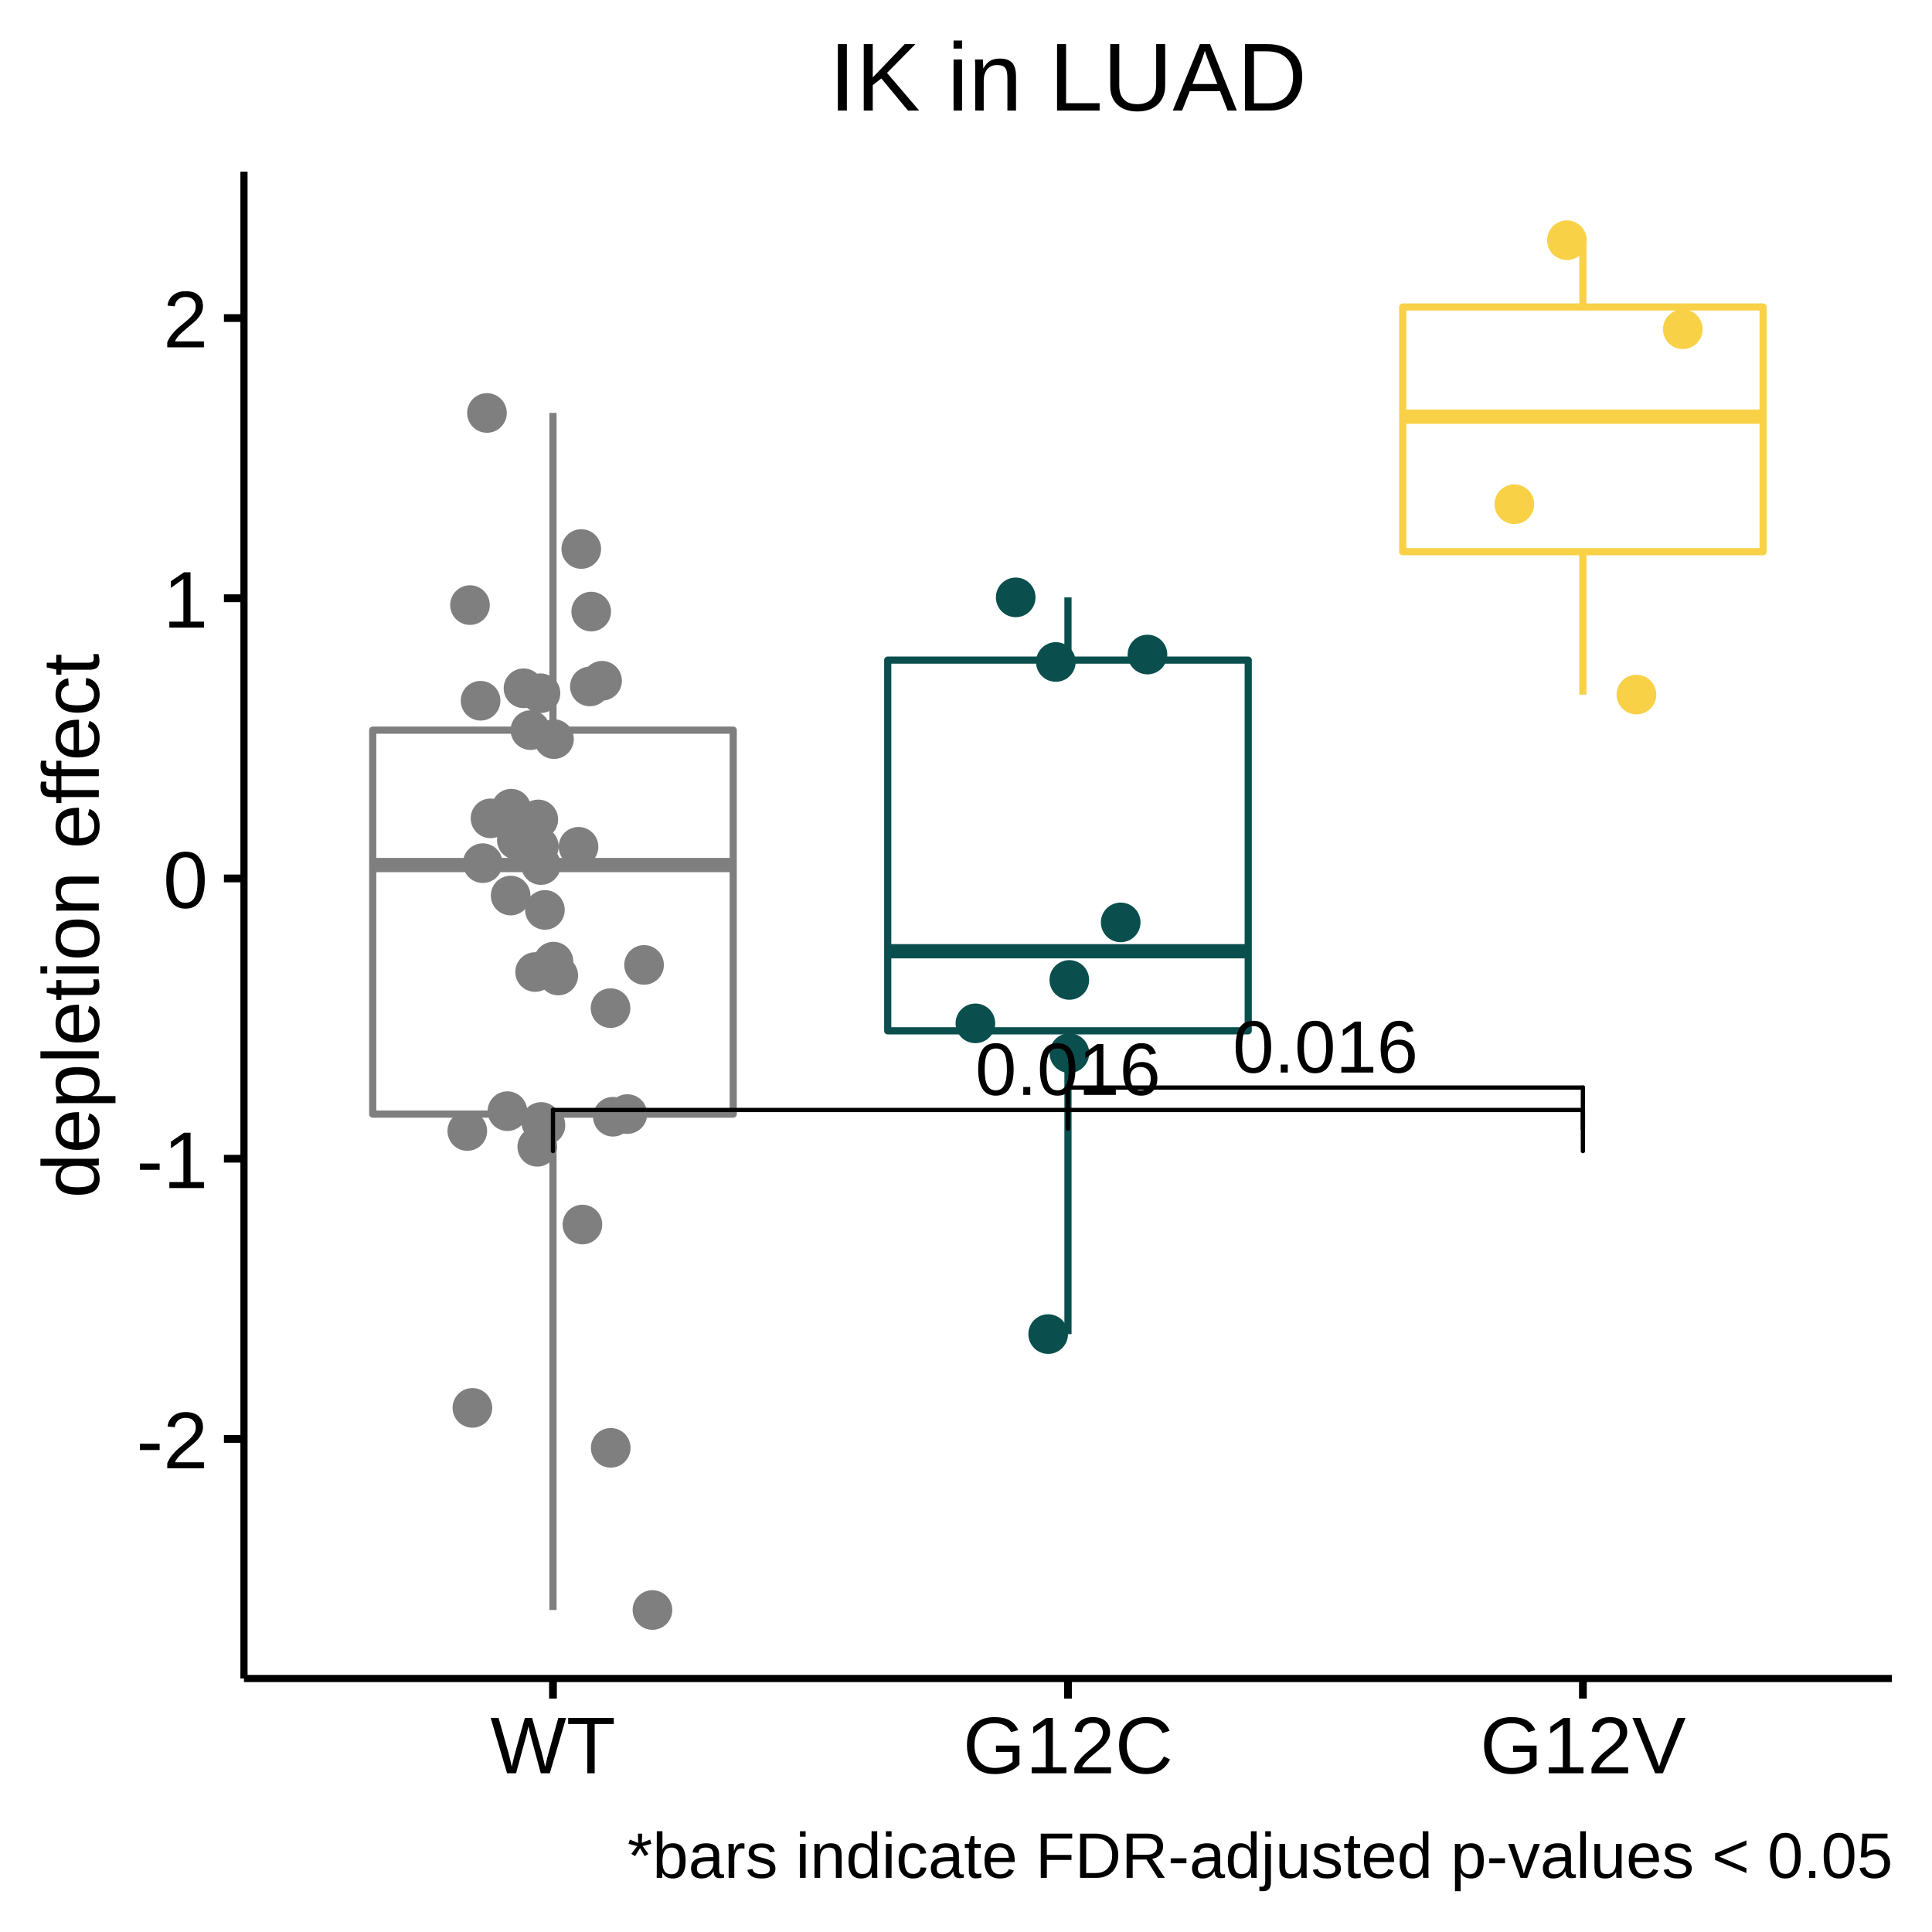
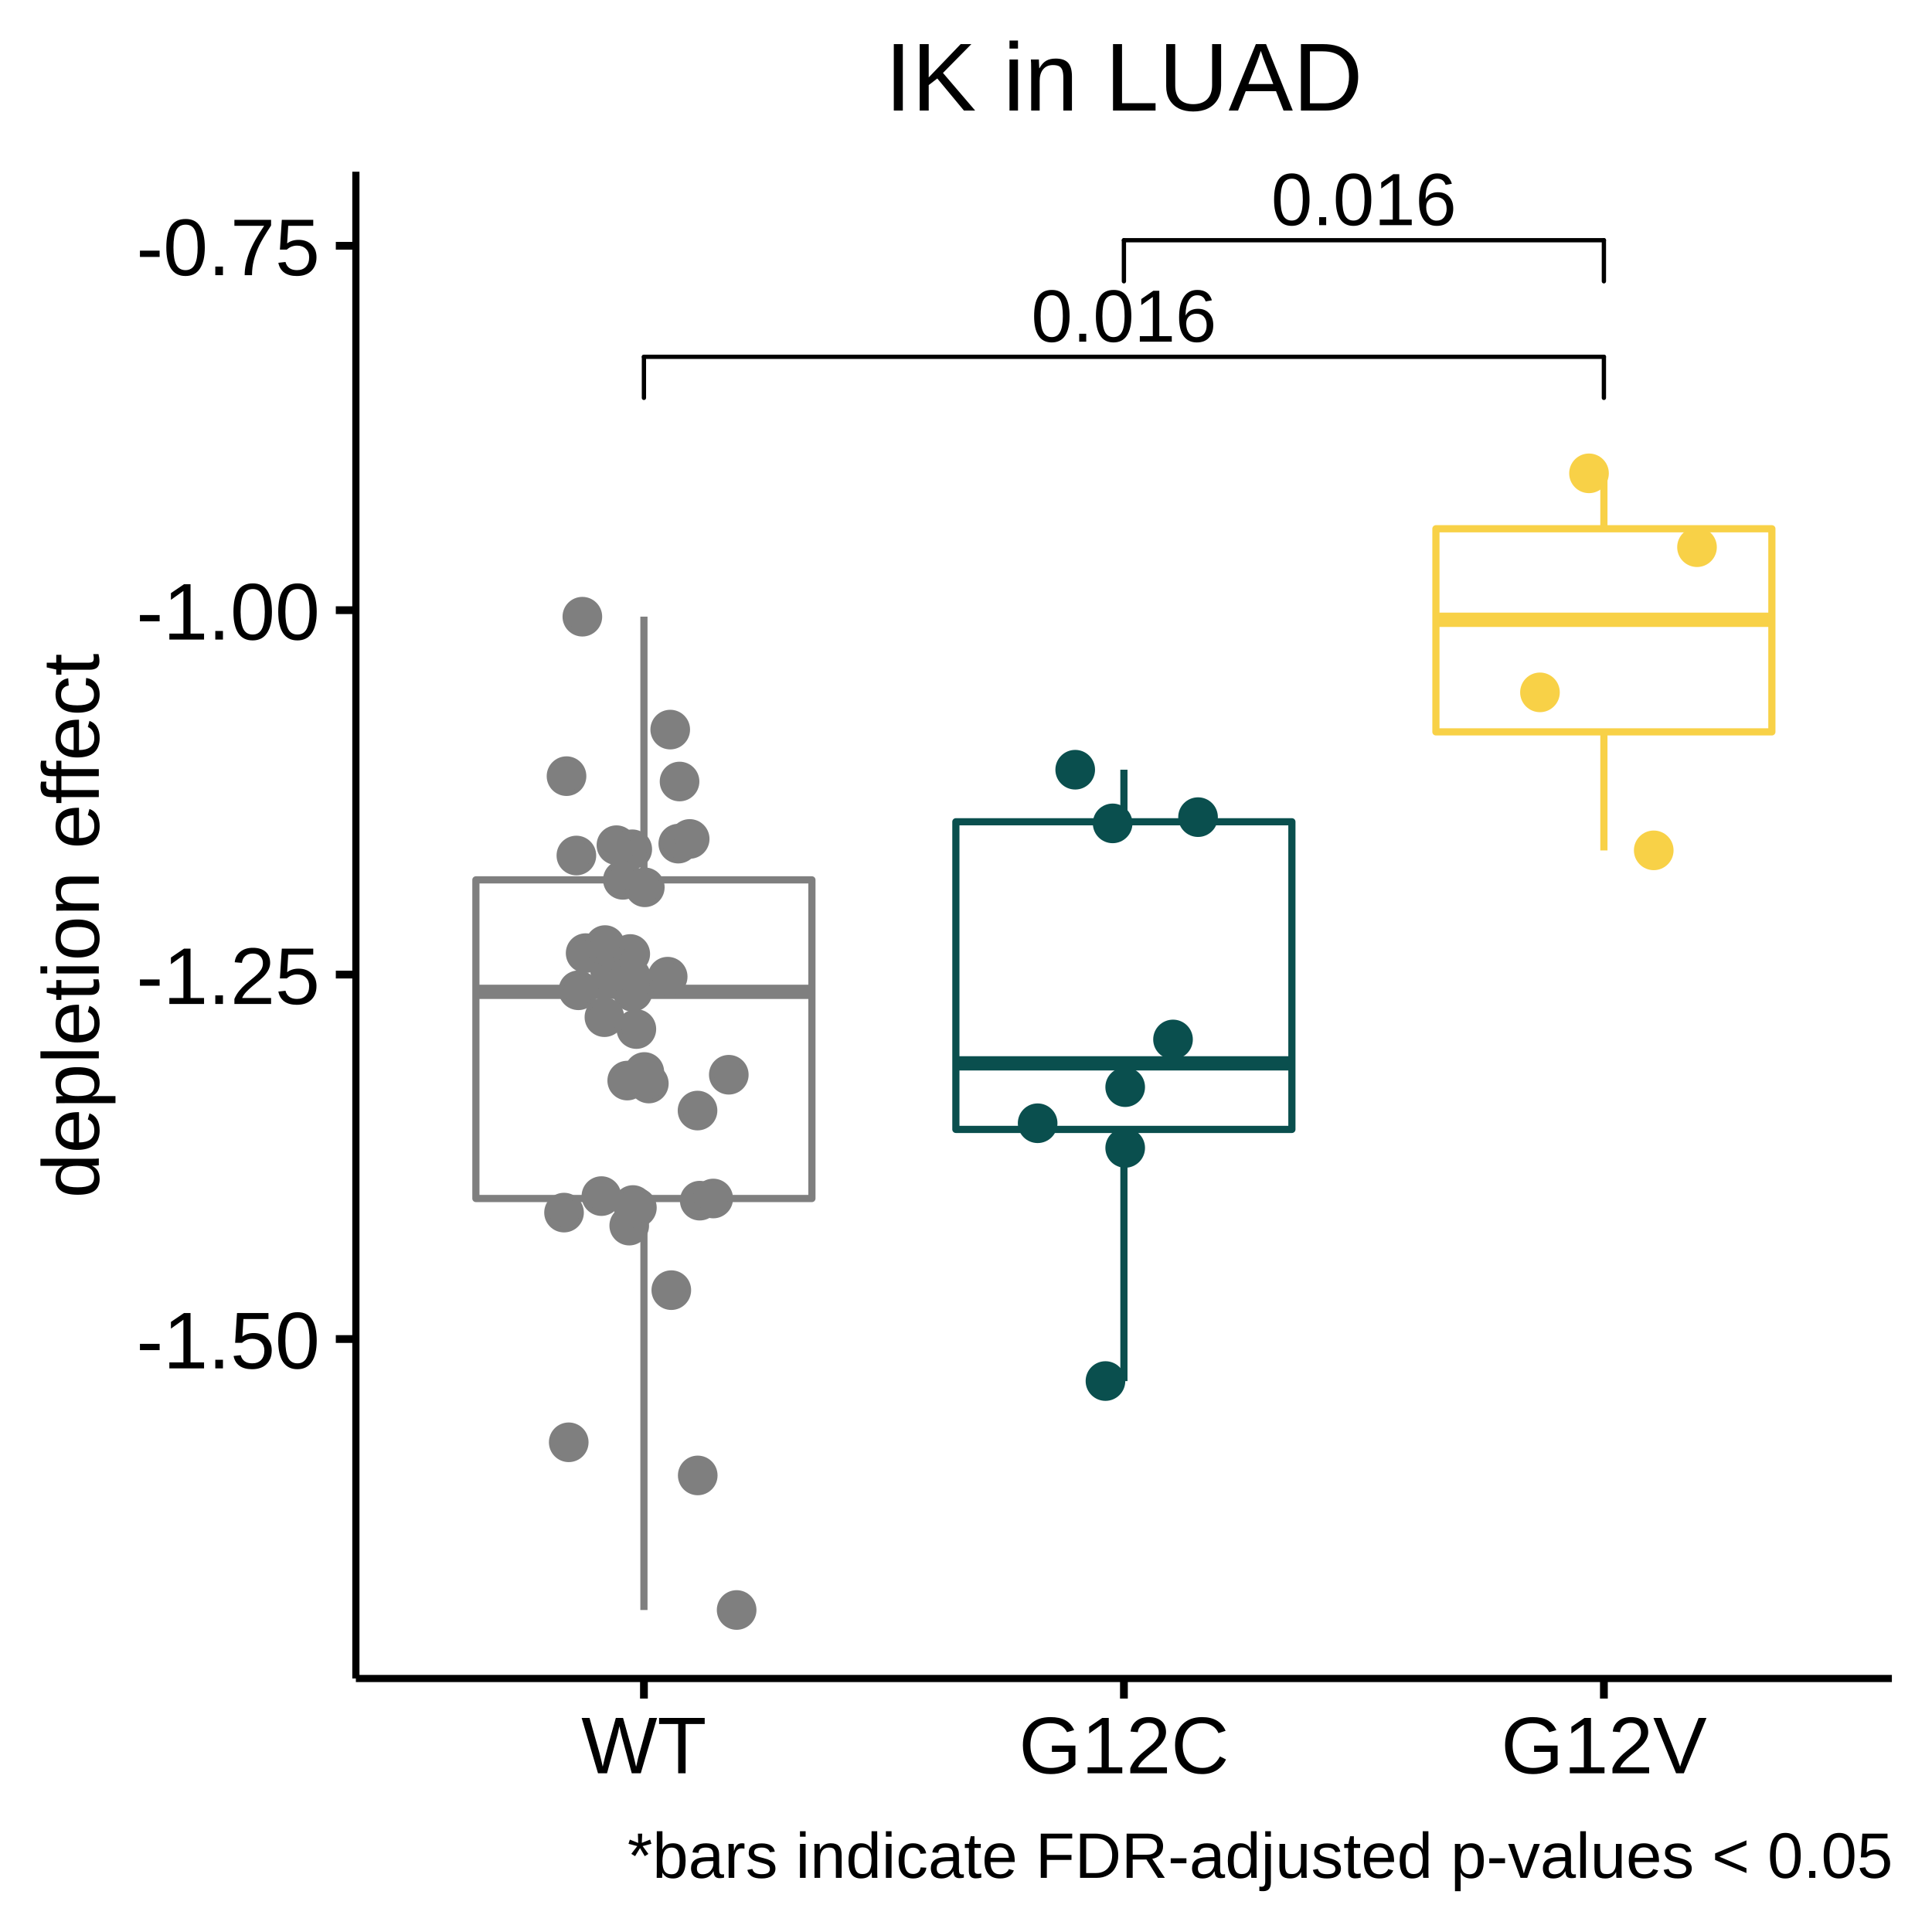
<svg xmlns="http://www.w3.org/2000/svg" viewBox="0 0 288.00 288.00">
  <defs>
    <style type="text/css">
    line, polyline, polygon, path, rect, circle {
      fill: none;
      stroke: #000000;
      stroke-linecap: round;
      stroke-linejoin: round;
      stroke-miterlimit: 10.00;
    }
  </style>
  </defs>
  <rect width="100%" height="100%" style="stroke: none; fill: #FFFFFF;" />
  <rect x="0.00" y="0.00" width="288.00" height="288.00" style="stroke-width: 1.16; stroke: #FFFFFF; fill: #FFFFFF;" />
  <defs>
-     <clipPath id="cpMzYuMzd8MjgyLjAyfDI1MC4yMXwyNS42MA==">
-       <rect x="36.37" y="25.60" width="245.65" height="224.62" />
+     <clipPath id="cpNTMuMDV8MjgyLjAyfDI1MC4yMXwyNS42MA==">
+       <rect x="53.05" y="25.60" width="228.97" height="224.62" />
    </clipPath>
  </defs>
-   <rect x="36.37" y="25.60" width="245.65" height="224.62" style="stroke-width: 1.16; stroke: none; fill: #FFFFFF;" clip-path="url(#cpMzYuMzd8MjgyLjAyfDI1MC4yMXwyNS42MA==)" />
-   <line x1="82.43" y1="108.84" x2="82.43" y2="61.55" style="stroke-width: 1.07; stroke: #7F7F7F; stroke-linecap: butt;" clip-path="url(#cpMzYuMzd8MjgyLjAyfDI1MC4yMXwyNS42MA==)" />
-   <line x1="82.43" y1="166.08" x2="82.43" y2="240.00" style="stroke-width: 1.07; stroke: #7F7F7F; stroke-linecap: butt;" clip-path="url(#cpMzYuMzd8MjgyLjAyfDI1MC4yMXwyNS42MA==)" />
-   <polygon points="55.56,108.84 55.56,166.08 109.30,166.08 109.30,108.84 55.56,108.84 " style="stroke-width: 1.07; stroke: #7F7F7F; fill: #FFFFFF;" clip-path="url(#cpMzYuMzd8MjgyLjAyfDI1MC4yMXwyNS42MA==)" />
-   <line x1="55.56" y1="128.95" x2="109.30" y2="128.95" style="stroke-width: 2.13; stroke: #7F7F7F; stroke-linecap: butt;" clip-path="url(#cpMzYuMzd8MjgyLjAyfDI1MC4yMXwyNS42MA==)" />
-   <line x1="159.20" y1="98.40" x2="159.20" y2="89.05" style="stroke-width: 1.07; stroke: #0A4F4E; stroke-linecap: butt;" clip-path="url(#cpMzYuMzd8MjgyLjAyfDI1MC4yMXwyNS42MA==)" />
-   <line x1="159.20" y1="153.66" x2="159.20" y2="198.88" style="stroke-width: 1.07; stroke: #0A4F4E; stroke-linecap: butt;" clip-path="url(#cpMzYuMzd8MjgyLjAyfDI1MC4yMXwyNS42MA==)" />
-   <polygon points="132.33,98.40 132.33,153.66 186.07,153.66 186.07,98.40 132.33,98.40 " style="stroke-width: 1.07; stroke: #0A4F4E; fill: #FFFFFF;" clip-path="url(#cpMzYuMzd8MjgyLjAyfDI1MC4yMXwyNS42MA==)" />
-   <line x1="132.33" y1="141.80" x2="186.07" y2="141.80" style="stroke-width: 2.13; stroke: #0A4F4E; stroke-linecap: butt;" clip-path="url(#cpMzYuMzd8MjgyLjAyfDI1MC4yMXwyNS42MA==)" />
-   <line x1="235.96" y1="45.76" x2="235.96" y2="35.82" style="stroke-width: 1.07; stroke: #F8D147; stroke-linecap: butt;" clip-path="url(#cpMzYuMzd8MjgyLjAyfDI1MC4yMXwyNS42MA==)" />
-   <line x1="235.96" y1="82.24" x2="235.96" y2="103.55" style="stroke-width: 1.07; stroke: #F8D147; stroke-linecap: butt;" clip-path="url(#cpMzYuMzd8MjgyLjAyfDI1MC4yMXwyNS42MA==)" />
-   <polygon points="209.10,45.76 209.10,82.24 262.83,82.24 262.83,45.76 209.10,45.76 " style="stroke-width: 1.07; stroke: #F8D147; fill: #FFFFFF;" clip-path="url(#cpMzYuMzd8MjgyLjAyfDI1MC4yMXwyNS42MA==)" />
-   <line x1="209.10" y1="62.11" x2="262.83" y2="62.11" style="stroke-width: 2.13; stroke: #F8D147; stroke-linecap: butt;" clip-path="url(#cpMzYuMzd8MjgyLjAyfDI1MC4yMXwyNS42MA==)" />
-   <circle cx="80.63" cy="128.95" r="1.95pt" style="stroke-width: 0.71; stroke: #7F7F7F; fill: #7F7F7F;" clip-path="url(#cpMzYuMzd8MjgyLjAyfDI1MC4yMXwyNS42MA==)" />
-   <circle cx="82.51" cy="143.35" r="1.95pt" style="stroke-width: 0.71; stroke: #7F7F7F; fill: #7F7F7F;" clip-path="url(#cpMzYuMzd8MjgyLjAyfDI1MC4yMXwyNS42MA==)" />
-   <circle cx="91.36" cy="166.47" r="1.95pt" style="stroke-width: 0.71; stroke: #7F7F7F; fill: #7F7F7F;" clip-path="url(#cpMzYuMzd8MjgyLjAyfDI1MC4yMXwyNS42MA==)" />
-   <circle cx="225.74" cy="75.16" r="1.95pt" style="stroke-width: 0.71; stroke: #F8D147; fill: #F8D147;" clip-path="url(#cpMzYuMzd8MjgyLjAyfDI1MC4yMXwyNS42MA==)" />
-   <circle cx="87.93" cy="102.33" r="1.95pt" style="stroke-width: 0.71; stroke: #7F7F7F; fill: #7F7F7F;" clip-path="url(#cpMzYuMzd8MjgyLjAyfDI1MC4yMXwyNS42MA==)" />
-   <circle cx="159.41" cy="156.99" r="1.95pt" style="stroke-width: 0.71; stroke: #0A4F4E; fill: #0A4F4E;" clip-path="url(#cpMzYuMzd8MjgyLjAyfDI1MC4yMXwyNS42MA==)" />
-   <circle cx="79.07" cy="108.84" r="1.95pt" style="stroke-width: 0.71; stroke: #7F7F7F; fill: #7F7F7F;" clip-path="url(#cpMzYuMzd8MjgyLjAyfDI1MC4yMXwyNS42MA==)" />
-   <circle cx="86.65" cy="81.84" r="1.95pt" style="stroke-width: 0.71; stroke: #7F7F7F; fill: #7F7F7F;" clip-path="url(#cpMzYuMzd8MjgyLjAyfDI1MC4yMXwyNS42MA==)" />
-   <circle cx="86.82" cy="182.54" r="1.95pt" style="stroke-width: 0.71; stroke: #7F7F7F; fill: #7F7F7F;" clip-path="url(#cpMzYuMzd8MjgyLjAyfDI1MC4yMXwyNS42MA==)" />
-   <circle cx="69.66" cy="168.60" r="1.95pt" style="stroke-width: 0.71; stroke: #7F7F7F; fill: #7F7F7F;" clip-path="url(#cpMzYuMzd8MjgyLjAyfDI1MC4yMXwyNS42MA==)" />
-   <circle cx="91.01" cy="150.28" r="1.95pt" style="stroke-width: 0.71; stroke: #7F7F7F; fill: #7F7F7F;" clip-path="url(#cpMzYuMzd8MjgyLjAyfDI1MC4yMXwyNS42MA==)" />
-   <circle cx="145.40" cy="152.55" r="1.95pt" style="stroke-width: 0.71; stroke: #0A4F4E; fill: #0A4F4E;" clip-path="url(#cpMzYuMzd8MjgyLjAyfDI1MC4yMXwyNS42MA==)" />
-   <circle cx="93.52" cy="166.07" r="1.95pt" style="stroke-width: 0.71; stroke: #7F7F7F; fill: #7F7F7F;" clip-path="url(#cpMzYuMzd8MjgyLjAyfDI1MC4yMXwyNS42MA==)" />
-   <circle cx="86.24" cy="126.23" r="1.95pt" style="stroke-width: 0.71; stroke: #7F7F7F; fill: #7F7F7F;" clip-path="url(#cpMzYuMzd8MjgyLjAyfDI1MC4yMXwyNS42MA==)" />
-   <circle cx="97.26" cy="240.00" r="1.95pt" style="stroke-width: 0.71; stroke: #7F7F7F; fill: #7F7F7F;" clip-path="url(#cpMzYuMzd8MjgyLjAyfDI1MC4yMXwyNS42MA==)" />
-   <circle cx="151.41" cy="89.05" r="1.95pt" style="stroke-width: 0.71; stroke: #0A4F4E; fill: #0A4F4E;" clip-path="url(#cpMzYuMzd8MjgyLjAyfDI1MC4yMXwyNS42MA==)" />
-   <circle cx="171.05" cy="97.57" r="1.95pt" style="stroke-width: 0.71; stroke: #0A4F4E; fill: #0A4F4E;" clip-path="url(#cpMzYuMzd8MjgyLjAyfDI1MC4yMXwyNS42MA==)" />
-   <circle cx="159.40" cy="146.08" r="1.95pt" style="stroke-width: 0.71; stroke: #0A4F4E; fill: #0A4F4E;" clip-path="url(#cpMzYuMzd8MjgyLjAyfDI1MC4yMXwyNS42MA==)" />
-   <circle cx="80.09" cy="170.95" r="1.95pt" style="stroke-width: 0.71; stroke: #7F7F7F; fill: #7F7F7F;" clip-path="url(#cpMzYuMzd8MjgyLjAyfDI1MC4yMXwyNS42MA==)" />
-   <circle cx="89.75" cy="101.48" r="1.95pt" style="stroke-width: 0.71; stroke: #7F7F7F; fill: #7F7F7F;" clip-path="url(#cpMzYuMzd8MjgyLjAyfDI1MC4yMXwyNS42MA==)" />
-   <circle cx="81.23" cy="135.64" r="1.95pt" style="stroke-width: 0.71; stroke: #7F7F7F; fill: #7F7F7F;" clip-path="url(#cpMzYuMzd8MjgyLjAyfDI1MC4yMXwyNS42MA==)" />
-   <circle cx="243.94" cy="103.54" r="1.95pt" style="stroke-width: 0.71; stroke: #F8D147; fill: #F8D147;" clip-path="url(#cpMzYuMzd8MjgyLjAyfDI1MC4yMXwyNS42MA==)" />
-   <circle cx="72.59" cy="61.56" r="1.95pt" style="stroke-width: 0.71; stroke: #7F7F7F; fill: #7F7F7F;" clip-path="url(#cpMzYuMzd8MjgyLjAyfDI1MC4yMXwyNS42MA==)" />
-   <circle cx="250.85" cy="49.08" r="1.95pt" style="stroke-width: 0.71; stroke: #F8D147; fill: #F8D147;" clip-path="url(#cpMzYuMzd8MjgyLjAyfDI1MC4yMXwyNS42MA==)" />
-   <circle cx="233.58" cy="35.81" r="1.95pt" style="stroke-width: 0.71; stroke: #F8D147; fill: #F8D147;" clip-path="url(#cpMzYuMzd8MjgyLjAyfDI1MC4yMXwyNS42MA==)" />
-   <circle cx="96.01" cy="143.84" r="1.95pt" style="stroke-width: 0.71; stroke: #7F7F7F; fill: #7F7F7F;" clip-path="url(#cpMzYuMzd8MjgyLjAyfDI1MC4yMXwyNS42MA==)" />
-   <circle cx="157.39" cy="98.68" r="1.95pt" style="stroke-width: 0.71; stroke: #0A4F4E; fill: #0A4F4E;" clip-path="url(#cpMzYuMzd8MjgyLjAyfDI1MC4yMXwyNS42MA==)" />
-   <circle cx="80.57" cy="103.34" r="1.95pt" style="stroke-width: 0.71; stroke: #7F7F7F; fill: #7F7F7F;" clip-path="url(#cpMzYuMzd8MjgyLjAyfDI1MC4yMXwyNS42MA==)" />
-   <circle cx="77.04" cy="125.21" r="1.95pt" style="stroke-width: 0.71; stroke: #7F7F7F; fill: #7F7F7F;" clip-path="url(#cpMzYuMzd8MjgyLjAyfDI1MC4yMXwyNS42MA==)" />
-   <circle cx="80.24" cy="122.15" r="1.95pt" style="stroke-width: 0.71; stroke: #7F7F7F; fill: #7F7F7F;" clip-path="url(#cpMzYuMzd8MjgyLjAyfDI1MC4yMXwyNS42MA==)" />
-   <circle cx="82.58" cy="110.18" r="1.95pt" style="stroke-width: 0.71; stroke: #7F7F7F; fill: #7F7F7F;" clip-path="url(#cpMzYuMzd8MjgyLjAyfDI1MC4yMXwyNS42MA==)" />
-   <circle cx="73.12" cy="121.99" r="1.95pt" style="stroke-width: 0.71; stroke: #7F7F7F; fill: #7F7F7F;" clip-path="url(#cpMzYuMzd8MjgyLjAyfDI1MC4yMXwyNS42MA==)" />
-   <circle cx="83.22" cy="145.42" r="1.95pt" style="stroke-width: 0.71; stroke: #7F7F7F; fill: #7F7F7F;" clip-path="url(#cpMzYuMzd8MjgyLjAyfDI1MC4yMXwyNS42MA==)" />
-   <circle cx="70.42" cy="209.87" r="1.95pt" style="stroke-width: 0.71; stroke: #7F7F7F; fill: #7F7F7F;" clip-path="url(#cpMzYuMzd8MjgyLjAyfDI1MC4yMXwyNS42MA==)" />
-   <circle cx="71.96" cy="128.67" r="1.95pt" style="stroke-width: 0.71; stroke: #7F7F7F; fill: #7F7F7F;" clip-path="url(#cpMzYuMzd8MjgyLjAyfDI1MC4yMXwyNS42MA==)" />
-   <circle cx="76.12" cy="133.50" r="1.95pt" style="stroke-width: 0.71; stroke: #7F7F7F; fill: #7F7F7F;" clip-path="url(#cpMzYuMzd8MjgyLjAyfDI1MC4yMXwyNS42MA==)" />
-   <circle cx="81.31" cy="167.73" r="1.95pt" style="stroke-width: 0.71; stroke: #7F7F7F; fill: #7F7F7F;" clip-path="url(#cpMzYuMzd8MjgyLjAyfDI1MC4yMXwyNS42MA==)" />
-   <circle cx="70.06" cy="90.20" r="1.95pt" style="stroke-width: 0.71; stroke: #7F7F7F; fill: #7F7F7F;" clip-path="url(#cpMzYuMzd8MjgyLjAyfDI1MC4yMXwyNS42MA==)" />
-   <circle cx="80.33" cy="126.18" r="1.95pt" style="stroke-width: 0.71; stroke: #7F7F7F; fill: #7F7F7F;" clip-path="url(#cpMzYuMzd8MjgyLjAyfDI1MC4yMXwyNS42MA==)" />
-   <circle cx="79.77" cy="144.90" r="1.95pt" style="stroke-width: 0.71; stroke: #7F7F7F; fill: #7F7F7F;" clip-path="url(#cpMzYuMzd8MjgyLjAyfDI1MC4yMXwyNS42MA==)" />
-   <circle cx="156.25" cy="198.87" r="1.95pt" style="stroke-width: 0.71; stroke: #0A4F4E; fill: #0A4F4E;" clip-path="url(#cpMzYuMzd8MjgyLjAyfDI1MC4yMXwyNS42MA==)" />
-   <circle cx="76.21" cy="120.55" r="1.95pt" style="stroke-width: 0.71; stroke: #7F7F7F; fill: #7F7F7F;" clip-path="url(#cpMzYuMzd8MjgyLjAyfDI1MC4yMXwyNS42MA==)" />
-   <circle cx="91.04" cy="215.83" r="1.95pt" style="stroke-width: 0.71; stroke: #7F7F7F; fill: #7F7F7F;" clip-path="url(#cpMzYuMzd8MjgyLjAyfDI1MC4yMXwyNS42MA==)" />
-   <circle cx="78.04" cy="102.60" r="1.95pt" style="stroke-width: 0.71; stroke: #7F7F7F; fill: #7F7F7F;" clip-path="url(#cpMzYuMzd8MjgyLjAyfDI1MC4yMXwyNS42MA==)" />
-   <circle cx="167.06" cy="137.50" r="1.95pt" style="stroke-width: 0.71; stroke: #0A4F4E; fill: #0A4F4E;" clip-path="url(#cpMzYuMzd8MjgyLjAyfDI1MC4yMXwyNS42MA==)" />
-   <circle cx="88.13" cy="91.17" r="1.95pt" style="stroke-width: 0.71; stroke: #7F7F7F; fill: #7F7F7F;" clip-path="url(#cpMzYuMzd8MjgyLjAyfDI1MC4yMXwyNS42MA==)" />
-   <circle cx="71.64" cy="104.46" r="1.95pt" style="stroke-width: 0.71; stroke: #7F7F7F; fill: #7F7F7F;" clip-path="url(#cpMzYuMzd8MjgyLjAyfDI1MC4yMXwyNS42MA==)" />
-   <circle cx="75.64" cy="165.64" r="1.95pt" style="stroke-width: 0.71; stroke: #7F7F7F; fill: #7F7F7F;" clip-path="url(#cpMzYuMzd8MjgyLjAyfDI1MC4yMXwyNS42MA==)" />
-   <circle cx="80.67" cy="167.25" r="1.95pt" style="stroke-width: 0.71; stroke: #7F7F7F; fill: #7F7F7F;" clip-path="url(#cpMzYuMzd8MjgyLjAyfDI1MC4yMXwyNS42MA==)" />
-   <g clip-path="url(#cpMzYuMzd8MjgyLjAyfDI1MC4yMXwyNS42MA==)">
-     <text x="145.38" y="163.22" style="font-size: 11.04px; font-family: Arial;" textLength="27.64px" lengthAdjust="spacingAndGlyphs">0.016</text>
+   <rect x="53.05" y="25.60" width="228.97" height="224.62" style="stroke-width: 1.16; stroke: none; fill: #FFFFFF;" clip-path="url(#cpNTMuMDV8MjgyLjAyfDI1MC4yMXwyNS42MA==)" />
+   <line x1="95.99" y1="131.16" x2="95.99" y2="91.92" style="stroke-width: 1.07; stroke: #7F7F7F; stroke-linecap: butt;" clip-path="url(#cpNTMuMDV8MjgyLjAyfDI1MC4yMXwyNS42MA==)" />
+   <line x1="95.99" y1="178.66" x2="95.99" y2="240.00" style="stroke-width: 1.07; stroke: #7F7F7F; stroke-linecap: butt;" clip-path="url(#cpNTMuMDV8MjgyLjAyfDI1MC4yMXwyNS42MA==)" />
+   <polygon points="70.94,131.16 70.94,178.66 121.03,178.66 121.03,131.16 70.94,131.16 " style="stroke-width: 1.07; stroke: #7F7F7F; fill: #FFFFFF;" clip-path="url(#cpNTMuMDV8MjgyLjAyfDI1MC4yMXwyNS42MA==)" />
+   <line x1="70.94" y1="147.85" x2="121.03" y2="147.85" style="stroke-width: 2.13; stroke: #7F7F7F; stroke-linecap: butt;" clip-path="url(#cpNTMuMDV8MjgyLjAyfDI1MC4yMXwyNS42MA==)" />
+   <line x1="167.54" y1="122.50" x2="167.54" y2="114.74" style="stroke-width: 1.07; stroke: #0A4F4E; stroke-linecap: butt;" clip-path="url(#cpNTMuMDV8MjgyLjAyfDI1MC4yMXwyNS42MA==)" />
+   <line x1="167.54" y1="168.36" x2="167.54" y2="205.88" style="stroke-width: 1.07; stroke: #0A4F4E; stroke-linecap: butt;" clip-path="url(#cpNTMuMDV8MjgyLjAyfDI1MC4yMXwyNS42MA==)" />
+   <polygon points="142.49,122.50 142.49,168.36 192.58,168.36 192.58,122.50 142.49,122.50 " style="stroke-width: 1.07; stroke: #0A4F4E; fill: #FFFFFF;" clip-path="url(#cpNTMuMDV8MjgyLjAyfDI1MC4yMXwyNS42MA==)" />
+   <line x1="142.49" y1="158.51" x2="192.58" y2="158.51" style="stroke-width: 2.13; stroke: #0A4F4E; stroke-linecap: butt;" clip-path="url(#cpNTMuMDV8MjgyLjAyfDI1MC4yMXwyNS42MA==)" />
+   <line x1="239.09" y1="78.82" x2="239.09" y2="70.57" style="stroke-width: 1.07; stroke: #F8D147; stroke-linecap: butt;" clip-path="url(#cpNTMuMDV8MjgyLjAyfDI1MC4yMXwyNS42MA==)" />
+   <line x1="239.09" y1="109.10" x2="239.09" y2="126.77" style="stroke-width: 1.07; stroke: #F8D147; stroke-linecap: butt;" clip-path="url(#cpNTMuMDV8MjgyLjAyfDI1MC4yMXwyNS42MA==)" />
+   <polygon points="214.05,78.82 214.05,109.10 264.13,109.10 264.13,78.82 214.05,78.82 " style="stroke-width: 1.07; stroke: #F8D147; fill: #FFFFFF;" clip-path="url(#cpNTMuMDV8MjgyLjAyfDI1MC4yMXwyNS42MA==)" />
+   <line x1="214.05" y1="92.39" x2="264.13" y2="92.39" style="stroke-width: 2.13; stroke: #F8D147; stroke-linecap: butt;" clip-path="url(#cpNTMuMDV8MjgyLjAyfDI1MC4yMXwyNS42MA==)" />
+   <circle cx="94.31" cy="147.85" r="1.95pt" style="stroke-width: 0.71; stroke: #7F7F7F; fill: #7F7F7F;" clip-path="url(#cpNTMuMDV8MjgyLjAyfDI1MC4yMXwyNS42MA==)" />
+   <circle cx="96.05" cy="159.80" r="1.95pt" style="stroke-width: 0.71; stroke: #7F7F7F; fill: #7F7F7F;" clip-path="url(#cpNTMuMDV8MjgyLjAyfDI1MC4yMXwyNS42MA==)" />
+   <circle cx="104.31" cy="178.98" r="1.95pt" style="stroke-width: 0.71; stroke: #7F7F7F; fill: #7F7F7F;" clip-path="url(#cpNTMuMDV8MjgyLjAyfDI1MC4yMXwyNS42MA==)" />
+   <circle cx="229.56" cy="103.21" r="1.95pt" style="stroke-width: 0.71; stroke: #F8D147; fill: #F8D147;" clip-path="url(#cpNTMuMDV8MjgyLjAyfDI1MC4yMXwyNS42MA==)" />
+   <circle cx="101.11" cy="125.76" r="1.95pt" style="stroke-width: 0.71; stroke: #7F7F7F; fill: #7F7F7F;" clip-path="url(#cpNTMuMDV8MjgyLjAyfDI1MC4yMXwyNS42MA==)" />
+   <circle cx="167.73" cy="171.12" r="1.95pt" style="stroke-width: 0.71; stroke: #0A4F4E; fill: #0A4F4E;" clip-path="url(#cpNTMuMDV8MjgyLjAyfDI1MC4yMXwyNS42MA==)" />
+   <circle cx="92.85" cy="131.16" r="1.95pt" style="stroke-width: 0.71; stroke: #7F7F7F; fill: #7F7F7F;" clip-path="url(#cpNTMuMDV8MjgyLjAyfDI1MC4yMXwyNS42MA==)" />
+   <circle cx="99.91" cy="108.76" r="1.95pt" style="stroke-width: 0.71; stroke: #7F7F7F; fill: #7F7F7F;" clip-path="url(#cpNTMuMDV8MjgyLjAyfDI1MC4yMXwyNS42MA==)" />
+   <circle cx="100.07" cy="192.32" r="1.95pt" style="stroke-width: 0.71; stroke: #7F7F7F; fill: #7F7F7F;" clip-path="url(#cpNTMuMDV8MjgyLjAyfDI1MC4yMXwyNS42MA==)" />
+   <circle cx="84.08" cy="180.76" r="1.95pt" style="stroke-width: 0.71; stroke: #7F7F7F; fill: #7F7F7F;" clip-path="url(#cpNTMuMDV8MjgyLjAyfDI1MC4yMXwyNS42MA==)" />
+   <circle cx="103.98" cy="165.55" r="1.95pt" style="stroke-width: 0.71; stroke: #7F7F7F; fill: #7F7F7F;" clip-path="url(#cpNTMuMDV8MjgyLjAyfDI1MC4yMXwyNS42MA==)" />
+   <circle cx="154.68" cy="167.44" r="1.95pt" style="stroke-width: 0.71; stroke: #0A4F4E; fill: #0A4F4E;" clip-path="url(#cpNTMuMDV8MjgyLjAyfDI1MC4yMXwyNS42MA==)" />
+   <circle cx="106.32" cy="178.66" r="1.95pt" style="stroke-width: 0.71; stroke: #7F7F7F; fill: #7F7F7F;" clip-path="url(#cpNTMuMDV8MjgyLjAyfDI1MC4yMXwyNS42MA==)" />
+   <circle cx="99.53" cy="145.59" r="1.95pt" style="stroke-width: 0.71; stroke: #7F7F7F; fill: #7F7F7F;" clip-path="url(#cpNTMuMDV8MjgyLjAyfDI1MC4yMXwyNS42MA==)" />
+   <circle cx="109.81" cy="240.00" r="1.95pt" style="stroke-width: 0.71; stroke: #7F7F7F; fill: #7F7F7F;" clip-path="url(#cpNTMuMDV8MjgyLjAyfDI1MC4yMXwyNS42MA==)" />
+   <circle cx="160.28" cy="114.74" r="1.95pt" style="stroke-width: 0.71; stroke: #0A4F4E; fill: #0A4F4E;" clip-path="url(#cpNTMuMDV8MjgyLjAyfDI1MC4yMXwyNS42MA==)" />
+   <circle cx="178.59" cy="121.81" r="1.95pt" style="stroke-width: 0.71; stroke: #0A4F4E; fill: #0A4F4E;" clip-path="url(#cpNTMuMDV8MjgyLjAyfDI1MC4yMXwyNS42MA==)" />
+   <circle cx="167.73" cy="162.06" r="1.95pt" style="stroke-width: 0.71; stroke: #0A4F4E; fill: #0A4F4E;" clip-path="url(#cpNTMuMDV8MjgyLjAyfDI1MC4yMXwyNS42MA==)" />
+   <circle cx="93.80" cy="182.70" r="1.95pt" style="stroke-width: 0.71; stroke: #7F7F7F; fill: #7F7F7F;" clip-path="url(#cpNTMuMDV8MjgyLjAyfDI1MC4yMXwyNS42MA==)" />
+   <circle cx="102.81" cy="125.06" r="1.95pt" style="stroke-width: 0.71; stroke: #7F7F7F; fill: #7F7F7F;" clip-path="url(#cpNTMuMDV8MjgyLjAyfDI1MC4yMXwyNS42MA==)" />
+   <circle cx="94.86" cy="153.40" r="1.95pt" style="stroke-width: 0.71; stroke: #7F7F7F; fill: #7F7F7F;" clip-path="url(#cpNTMuMDV8MjgyLjAyfDI1MC4yMXwyNS42MA==)" />
+   <circle cx="246.52" cy="126.76" r="1.95pt" style="stroke-width: 0.71; stroke: #F8D147; fill: #F8D147;" clip-path="url(#cpNTMuMDV8MjgyLjAyfDI1MC4yMXwyNS42MA==)" />
+   <circle cx="86.81" cy="91.93" r="1.95pt" style="stroke-width: 0.71; stroke: #7F7F7F; fill: #7F7F7F;" clip-path="url(#cpNTMuMDV8MjgyLjAyfDI1MC4yMXwyNS42MA==)" />
+   <circle cx="252.97" cy="81.57" r="1.95pt" style="stroke-width: 0.71; stroke: #F8D147; fill: #F8D147;" clip-path="url(#cpNTMuMDV8MjgyLjAyfDI1MC4yMXwyNS42MA==)" />
+   <circle cx="236.87" cy="70.56" r="1.95pt" style="stroke-width: 0.71; stroke: #F8D147; fill: #F8D147;" clip-path="url(#cpNTMuMDV8MjgyLjAyfDI1MC4yMXwyNS42MA==)" />
+   <circle cx="108.64" cy="160.21" r="1.95pt" style="stroke-width: 0.71; stroke: #7F7F7F; fill: #7F7F7F;" clip-path="url(#cpNTMuMDV8MjgyLjAyfDI1MC4yMXwyNS42MA==)" />
+   <circle cx="165.86" cy="122.74" r="1.95pt" style="stroke-width: 0.71; stroke: #0A4F4E; fill: #0A4F4E;" clip-path="url(#cpNTMuMDV8MjgyLjAyfDI1MC4yMXwyNS42MA==)" />
+   <circle cx="94.25" cy="126.60" r="1.95pt" style="stroke-width: 0.71; stroke: #7F7F7F; fill: #7F7F7F;" clip-path="url(#cpNTMuMDV8MjgyLjAyfDI1MC4yMXwyNS42MA==)" />
+   <circle cx="90.96" cy="144.75" r="1.95pt" style="stroke-width: 0.71; stroke: #7F7F7F; fill: #7F7F7F;" clip-path="url(#cpNTMuMDV8MjgyLjAyfDI1MC4yMXwyNS42MA==)" />
+   <circle cx="93.95" cy="142.21" r="1.95pt" style="stroke-width: 0.71; stroke: #7F7F7F; fill: #7F7F7F;" clip-path="url(#cpNTMuMDV8MjgyLjAyfDI1MC4yMXwyNS42MA==)" />
+   <circle cx="96.12" cy="132.27" r="1.95pt" style="stroke-width: 0.71; stroke: #7F7F7F; fill: #7F7F7F;" clip-path="url(#cpNTMuMDV8MjgyLjAyfDI1MC4yMXwyNS42MA==)" />
+   <circle cx="87.30" cy="142.08" r="1.95pt" style="stroke-width: 0.71; stroke: #7F7F7F; fill: #7F7F7F;" clip-path="url(#cpNTMuMDV8MjgyLjAyfDI1MC4yMXwyNS42MA==)" />
+   <circle cx="96.72" cy="161.52" r="1.95pt" style="stroke-width: 0.71; stroke: #7F7F7F; fill: #7F7F7F;" clip-path="url(#cpNTMuMDV8MjgyLjAyfDI1MC4yMXwyNS42MA==)" />
+   <circle cx="84.78" cy="215.00" r="1.95pt" style="stroke-width: 0.71; stroke: #7F7F7F; fill: #7F7F7F;" clip-path="url(#cpNTMuMDV8MjgyLjAyfDI1MC4yMXwyNS42MA==)" />
+   <circle cx="86.22" cy="147.62" r="1.95pt" style="stroke-width: 0.71; stroke: #7F7F7F; fill: #7F7F7F;" clip-path="url(#cpNTMuMDV8MjgyLjAyfDI1MC4yMXwyNS42MA==)" />
+   <circle cx="90.10" cy="151.63" r="1.95pt" style="stroke-width: 0.71; stroke: #7F7F7F; fill: #7F7F7F;" clip-path="url(#cpNTMuMDV8MjgyLjAyfDI1MC4yMXwyNS42MA==)" />
+   <circle cx="94.94" cy="180.03" r="1.95pt" style="stroke-width: 0.71; stroke: #7F7F7F; fill: #7F7F7F;" clip-path="url(#cpNTMuMDV8MjgyLjAyfDI1MC4yMXwyNS42MA==)" />
+   <circle cx="84.45" cy="115.70" r="1.95pt" style="stroke-width: 0.71; stroke: #7F7F7F; fill: #7F7F7F;" clip-path="url(#cpNTMuMDV8MjgyLjAyfDI1MC4yMXwyNS42MA==)" />
+   <circle cx="94.02" cy="145.55" r="1.95pt" style="stroke-width: 0.71; stroke: #7F7F7F; fill: #7F7F7F;" clip-path="url(#cpNTMuMDV8MjgyLjAyfDI1MC4yMXwyNS42MA==)" />
+   <circle cx="93.50" cy="161.08" r="1.95pt" style="stroke-width: 0.71; stroke: #7F7F7F; fill: #7F7F7F;" clip-path="url(#cpNTMuMDV8MjgyLjAyfDI1MC4yMXwyNS42MA==)" />
+   <circle cx="164.79" cy="205.87" r="1.95pt" style="stroke-width: 0.71; stroke: #0A4F4E; fill: #0A4F4E;" clip-path="url(#cpNTMuMDV8MjgyLjAyfDI1MC4yMXwyNS42MA==)" />
+   <circle cx="90.19" cy="140.88" r="1.95pt" style="stroke-width: 0.71; stroke: #7F7F7F; fill: #7F7F7F;" clip-path="url(#cpNTMuMDV8MjgyLjAyfDI1MC4yMXwyNS42MA==)" />
+   <circle cx="104.01" cy="219.94" r="1.95pt" style="stroke-width: 0.71; stroke: #7F7F7F; fill: #7F7F7F;" clip-path="url(#cpNTMuMDV8MjgyLjAyfDI1MC4yMXwyNS42MA==)" />
+   <circle cx="91.89" cy="125.99" r="1.95pt" style="stroke-width: 0.71; stroke: #7F7F7F; fill: #7F7F7F;" clip-path="url(#cpNTMuMDV8MjgyLjAyfDI1MC4yMXwyNS42MA==)" />
+   <circle cx="174.86" cy="154.95" r="1.95pt" style="stroke-width: 0.71; stroke: #0A4F4E; fill: #0A4F4E;" clip-path="url(#cpNTMuMDV8MjgyLjAyfDI1MC4yMXwyNS42MA==)" />
+   <circle cx="101.30" cy="116.50" r="1.95pt" style="stroke-width: 0.71; stroke: #7F7F7F; fill: #7F7F7F;" clip-path="url(#cpNTMuMDV8MjgyLjAyfDI1MC4yMXwyNS42MA==)" />
+   <circle cx="85.92" cy="127.53" r="1.95pt" style="stroke-width: 0.71; stroke: #7F7F7F; fill: #7F7F7F;" clip-path="url(#cpNTMuMDV8MjgyLjAyfDI1MC4yMXwyNS42MA==)" />
+   <circle cx="89.65" cy="178.30" r="1.95pt" style="stroke-width: 0.71; stroke: #7F7F7F; fill: #7F7F7F;" clip-path="url(#cpNTMuMDV8MjgyLjAyfDI1MC4yMXwyNS42MA==)" />
+   <circle cx="94.35" cy="179.63" r="1.95pt" style="stroke-width: 0.71; stroke: #7F7F7F; fill: #7F7F7F;" clip-path="url(#cpNTMuMDV8MjgyLjAyfDI1MC4yMXwyNS42MA==)" />
+   <g clip-path="url(#cpNTMuMDV8MjgyLjAyfDI1MC4yMXwyNS42MA==)">
+     <text x="153.72" y="50.94" style="font-size: 11.04px; font-family: Arial;" textLength="27.64px" lengthAdjust="spacingAndGlyphs">0.016</text>
  </g>
-   <line x1="82.43" y1="171.59" x2="82.43" y2="165.46" style="stroke-width: 0.64;" clip-path="url(#cpMzYuMzd8MjgyLjAyfDI1MC4yMXwyNS42MA==)" />
-   <line x1="82.43" y1="165.46" x2="235.96" y2="165.46" style="stroke-width: 0.64;" clip-path="url(#cpMzYuMzd8MjgyLjAyfDI1MC4yMXwyNS42MA==)" />
-   <line x1="235.96" y1="165.46" x2="235.96" y2="171.59" style="stroke-width: 0.64;" clip-path="url(#cpMzYuMzd8MjgyLjAyfDI1MC4yMXwyNS42MA==)" />
-   <g clip-path="url(#cpMzYuMzd8MjgyLjAyfDI1MC4yMXwyNS42MA==)">
-     <text x="183.76" y="159.88" style="font-size: 11.04px; font-family: Arial;" textLength="27.64px" lengthAdjust="spacingAndGlyphs">0.016</text>
+   <line x1="95.99" y1="59.31" x2="95.99" y2="53.19" style="stroke-width: 0.64;" clip-path="url(#cpNTMuMDV8MjgyLjAyfDI1MC4yMXwyNS42MA==)" />
+   <line x1="95.99" y1="53.19" x2="239.09" y2="53.19" style="stroke-width: 0.64;" clip-path="url(#cpNTMuMDV8MjgyLjAyfDI1MC4yMXwyNS42MA==)" />
+   <line x1="239.09" y1="53.19" x2="239.09" y2="59.31" style="stroke-width: 0.64;" clip-path="url(#cpNTMuMDV8MjgyLjAyfDI1MC4yMXwyNS42MA==)" />
+   <g clip-path="url(#cpNTMuMDV8MjgyLjAyfDI1MC4yMXwyNS42MA==)">
+     <text x="189.49" y="33.56" style="font-size: 11.04px; font-family: Arial;" textLength="27.64px" lengthAdjust="spacingAndGlyphs">0.016</text>
  </g>
-   <line x1="159.20" y1="168.25" x2="159.20" y2="162.12" style="stroke-width: 0.64;" clip-path="url(#cpMzYuMzd8MjgyLjAyfDI1MC4yMXwyNS42MA==)" />
-   <line x1="159.20" y1="162.12" x2="235.96" y2="162.12" style="stroke-width: 0.64;" clip-path="url(#cpMzYuMzd8MjgyLjAyfDI1MC4yMXwyNS42MA==)" />
-   <line x1="235.96" y1="162.12" x2="235.96" y2="168.25" style="stroke-width: 0.64;" clip-path="url(#cpMzYuMzd8MjgyLjAyfDI1MC4yMXwyNS42MA==)" />
+   <line x1="167.54" y1="41.93" x2="167.54" y2="35.81" style="stroke-width: 0.64;" clip-path="url(#cpNTMuMDV8MjgyLjAyfDI1MC4yMXwyNS42MA==)" />
+   <line x1="167.54" y1="35.81" x2="239.09" y2="35.81" style="stroke-width: 0.64;" clip-path="url(#cpNTMuMDV8MjgyLjAyfDI1MC4yMXwyNS42MA==)" />
+   <line x1="239.09" y1="35.81" x2="239.09" y2="41.93" style="stroke-width: 0.64;" clip-path="url(#cpNTMuMDV8MjgyLjAyfDI1MC4yMXwyNS42MA==)" />
  <defs>
    <clipPath id="cpMC4wMHwyODguMDB8Mjg4LjAwfDAuMDA=">
      <rect x="0.00" y="0.00" width="288.00" height="288.00" />
    </clipPath>
  </defs>
-   <polyline points="36.37,250.21 36.37,25.60 " style="stroke-width: 1.07; stroke-linecap: butt;" clip-path="url(#cpMC4wMHwyODguMDB8Mjg4LjAwfDAuMDA=)" />
+   <polyline points="53.05,250.21 53.05,25.60 " style="stroke-width: 1.07; stroke-linecap: butt;" clip-path="url(#cpMC4wMHwyODguMDB8Mjg4LjAwfDAuMDA=)" />
  <g clip-path="url(#cpMC4wMHwyODguMDB8Mjg4LjAwfDAuMDA=)">
-     <text x="20.33" y="218.87" style="font-size: 12.00px; font-family: arial;" textLength="10.67px" lengthAdjust="spacingAndGlyphs">-2</text>
+     <text x="20.33" y="203.98" style="font-size: 12.00px; font-family: arial;" textLength="27.35px" lengthAdjust="spacingAndGlyphs">-1.50</text>
  </g>
  <g clip-path="url(#cpMC4wMHwyODguMDB8Mjg4LjAwfDAuMDA=)">
-     <text x="20.33" y="177.10" style="font-size: 12.00px; font-family: arial;" textLength="10.67px" lengthAdjust="spacingAndGlyphs">-1</text>
+     <text x="20.33" y="149.66" style="font-size: 12.00px; font-family: arial;" textLength="27.35px" lengthAdjust="spacingAndGlyphs">-1.25</text>
  </g>
  <g clip-path="url(#cpMC4wMHwyODguMDB8Mjg4LjAwfDAuMDA=)">
-     <text x="24.32" y="135.33" style="font-size: 12.00px; font-family: arial;" textLength="6.67px" lengthAdjust="spacingAndGlyphs">0</text>
+     <text x="20.33" y="95.34" style="font-size: 12.00px; font-family: arial;" textLength="27.35px" lengthAdjust="spacingAndGlyphs">-1.00</text>
  </g>
  <g clip-path="url(#cpMC4wMHwyODguMDB8Mjg4LjAwfDAuMDA=)">
-     <text x="24.32" y="93.56" style="font-size: 12.00px; font-family: arial;" textLength="6.67px" lengthAdjust="spacingAndGlyphs">1</text>
+     <text x="20.33" y="41.02" style="font-size: 12.00px; font-family: arial;" textLength="27.35px" lengthAdjust="spacingAndGlyphs">-0.75</text>
+   </g>
+   <polyline points="50.06,199.61 53.05,199.61 " style="stroke-width: 1.16; stroke-linecap: butt;" clip-path="url(#cpMC4wMHwyODguMDB8Mjg4LjAwfDAuMDA=)" />
+   <polyline points="50.06,145.28 53.05,145.28 " style="stroke-width: 1.16; stroke-linecap: butt;" clip-path="url(#cpMC4wMHwyODguMDB8Mjg4LjAwfDAuMDA=)" />
+   <polyline points="50.06,90.96 53.05,90.96 " style="stroke-width: 1.16; stroke-linecap: butt;" clip-path="url(#cpMC4wMHwyODguMDB8Mjg4LjAwfDAuMDA=)" />
+   <polyline points="50.06,36.64 53.05,36.64 " style="stroke-width: 1.16; stroke-linecap: butt;" clip-path="url(#cpMC4wMHwyODguMDB8Mjg4LjAwfDAuMDA=)" />
+   <polyline points="53.05,250.21 282.02,250.21 " style="stroke-width: 1.07; stroke-linecap: butt;" clip-path="url(#cpMC4wMHwyODguMDB8Mjg4LjAwfDAuMDA=)" />
+   <polyline points="95.99,253.20 95.99,250.21 " style="stroke-width: 1.16; stroke-linecap: butt;" clip-path="url(#cpMC4wMHwyODguMDB8Mjg4LjAwfDAuMDA=)" />
+   <polyline points="167.54,253.20 167.54,250.21 " style="stroke-width: 1.16; stroke-linecap: butt;" clip-path="url(#cpMC4wMHwyODguMDB8Mjg4LjAwfDAuMDA=)" />
+   <polyline points="239.09,253.20 239.09,250.21 " style="stroke-width: 1.16; stroke-linecap: butt;" clip-path="url(#cpMC4wMHwyODguMDB8Mjg4LjAwfDAuMDA=)" />
+   <g clip-path="url(#cpMC4wMHwyODguMDB8Mjg4LjAwfDAuMDA=)">
+     <text x="86.66" y="264.34" style="font-size: 12.00px; font-family: arial;" textLength="18.66px" lengthAdjust="spacingAndGlyphs">WT</text>
  </g>
  <g clip-path="url(#cpMC4wMHwyODguMDB8Mjg4LjAwfDAuMDA=)">
-     <text x="24.32" y="51.78" style="font-size: 12.00px; font-family: arial;" textLength="6.67px" lengthAdjust="spacingAndGlyphs">2</text>
-   </g>
-   <polyline points="33.38,214.50 36.37,214.50 " style="stroke-width: 1.16; stroke-linecap: butt;" clip-path="url(#cpMC4wMHwyODguMDB8Mjg4LjAwfDAuMDA=)" />
-   <polyline points="33.38,172.73 36.37,172.73 " style="stroke-width: 1.16; stroke-linecap: butt;" clip-path="url(#cpMC4wMHwyODguMDB8Mjg4LjAwfDAuMDA=)" />
-   <polyline points="33.38,130.95 36.37,130.95 " style="stroke-width: 1.16; stroke-linecap: butt;" clip-path="url(#cpMC4wMHwyODguMDB8Mjg4LjAwfDAuMDA=)" />
-   <polyline points="33.38,89.18 36.37,89.18 " style="stroke-width: 1.16; stroke-linecap: butt;" clip-path="url(#cpMC4wMHwyODguMDB8Mjg4LjAwfDAuMDA=)" />
-   <polyline points="33.38,47.41 36.37,47.41 " style="stroke-width: 1.16; stroke-linecap: butt;" clip-path="url(#cpMC4wMHwyODguMDB8Mjg4LjAwfDAuMDA=)" />
-   <polyline points="36.37,250.21 282.02,250.21 " style="stroke-width: 1.07; stroke-linecap: butt;" clip-path="url(#cpMC4wMHwyODguMDB8Mjg4LjAwfDAuMDA=)" />
-   <polyline points="82.43,253.20 82.43,250.21 " style="stroke-width: 1.16; stroke-linecap: butt;" clip-path="url(#cpMC4wMHwyODguMDB8Mjg4LjAwfDAuMDA=)" />
-   <polyline points="159.20,253.20 159.20,250.21 " style="stroke-width: 1.16; stroke-linecap: butt;" clip-path="url(#cpMC4wMHwyODguMDB8Mjg4LjAwfDAuMDA=)" />
-   <polyline points="235.96,253.20 235.96,250.21 " style="stroke-width: 1.16; stroke-linecap: butt;" clip-path="url(#cpMC4wMHwyODguMDB8Mjg4LjAwfDAuMDA=)" />
-   <g clip-path="url(#cpMC4wMHwyODguMDB8Mjg4LjAwfDAuMDA=)">
-     <text x="73.10" y="264.34" style="font-size: 12.00px; font-family: arial;" textLength="18.66px" lengthAdjust="spacingAndGlyphs">WT</text>
+     <text x="151.87" y="264.34" style="font-size: 12.00px; font-family: arial;" textLength="31.34px" lengthAdjust="spacingAndGlyphs">G12C</text>
  </g>
  <g clip-path="url(#cpMC4wMHwyODguMDB8Mjg4LjAwfDAuMDA=)">
-     <text x="143.53" y="264.34" style="font-size: 12.00px; font-family: arial;" textLength="31.34px" lengthAdjust="spacingAndGlyphs">G12C</text>
-   </g>
-   <g clip-path="url(#cpMC4wMHwyODguMDB8Mjg4LjAwfDAuMDA=)">
-     <text x="220.62" y="264.34" style="font-size: 12.00px; font-family: arial;" textLength="30.68px" lengthAdjust="spacingAndGlyphs">G12V</text>
+     <text x="223.75" y="264.34" style="font-size: 12.00px; font-family: arial;" textLength="30.68px" lengthAdjust="spacingAndGlyphs">G12V</text>
  </g>
  <g clip-path="url(#cpMC4wMHwyODguMDB8Mjg4LjAwfDAuMDA=)">
    <text transform="translate(14.73,178.60) rotate(-90)" style="font-size: 12.00px; font-family: arial;" textLength="81.38px" lengthAdjust="spacingAndGlyphs">depletion effect</text>
  </g>
  <g clip-path="url(#cpMC4wMHwyODguMDB8Mjg4LjAwfDAuMDA=)">
-     <text x="123.57" y="16.48" style="font-size: 14.40px; font-family: arial;" textLength="71.25px" lengthAdjust="spacingAndGlyphs">IK in LUAD</text>
+     <text x="131.91" y="16.48" style="font-size: 14.40px; font-family: arial;" textLength="71.25px" lengthAdjust="spacingAndGlyphs">IK in LUAD</text>
  </g>
  <g clip-path="url(#cpMC4wMHwyODguMDB8Mjg4LjAwfDAuMDA=)">
    <text x="93.53" y="279.93" style="font-size: 9.60px; font-family: arial;" textLength="188.49px" lengthAdjust="spacingAndGlyphs">*bars indicate FDR-adjusted p-values &lt; 0.05</text>
  </g>
</svg>
